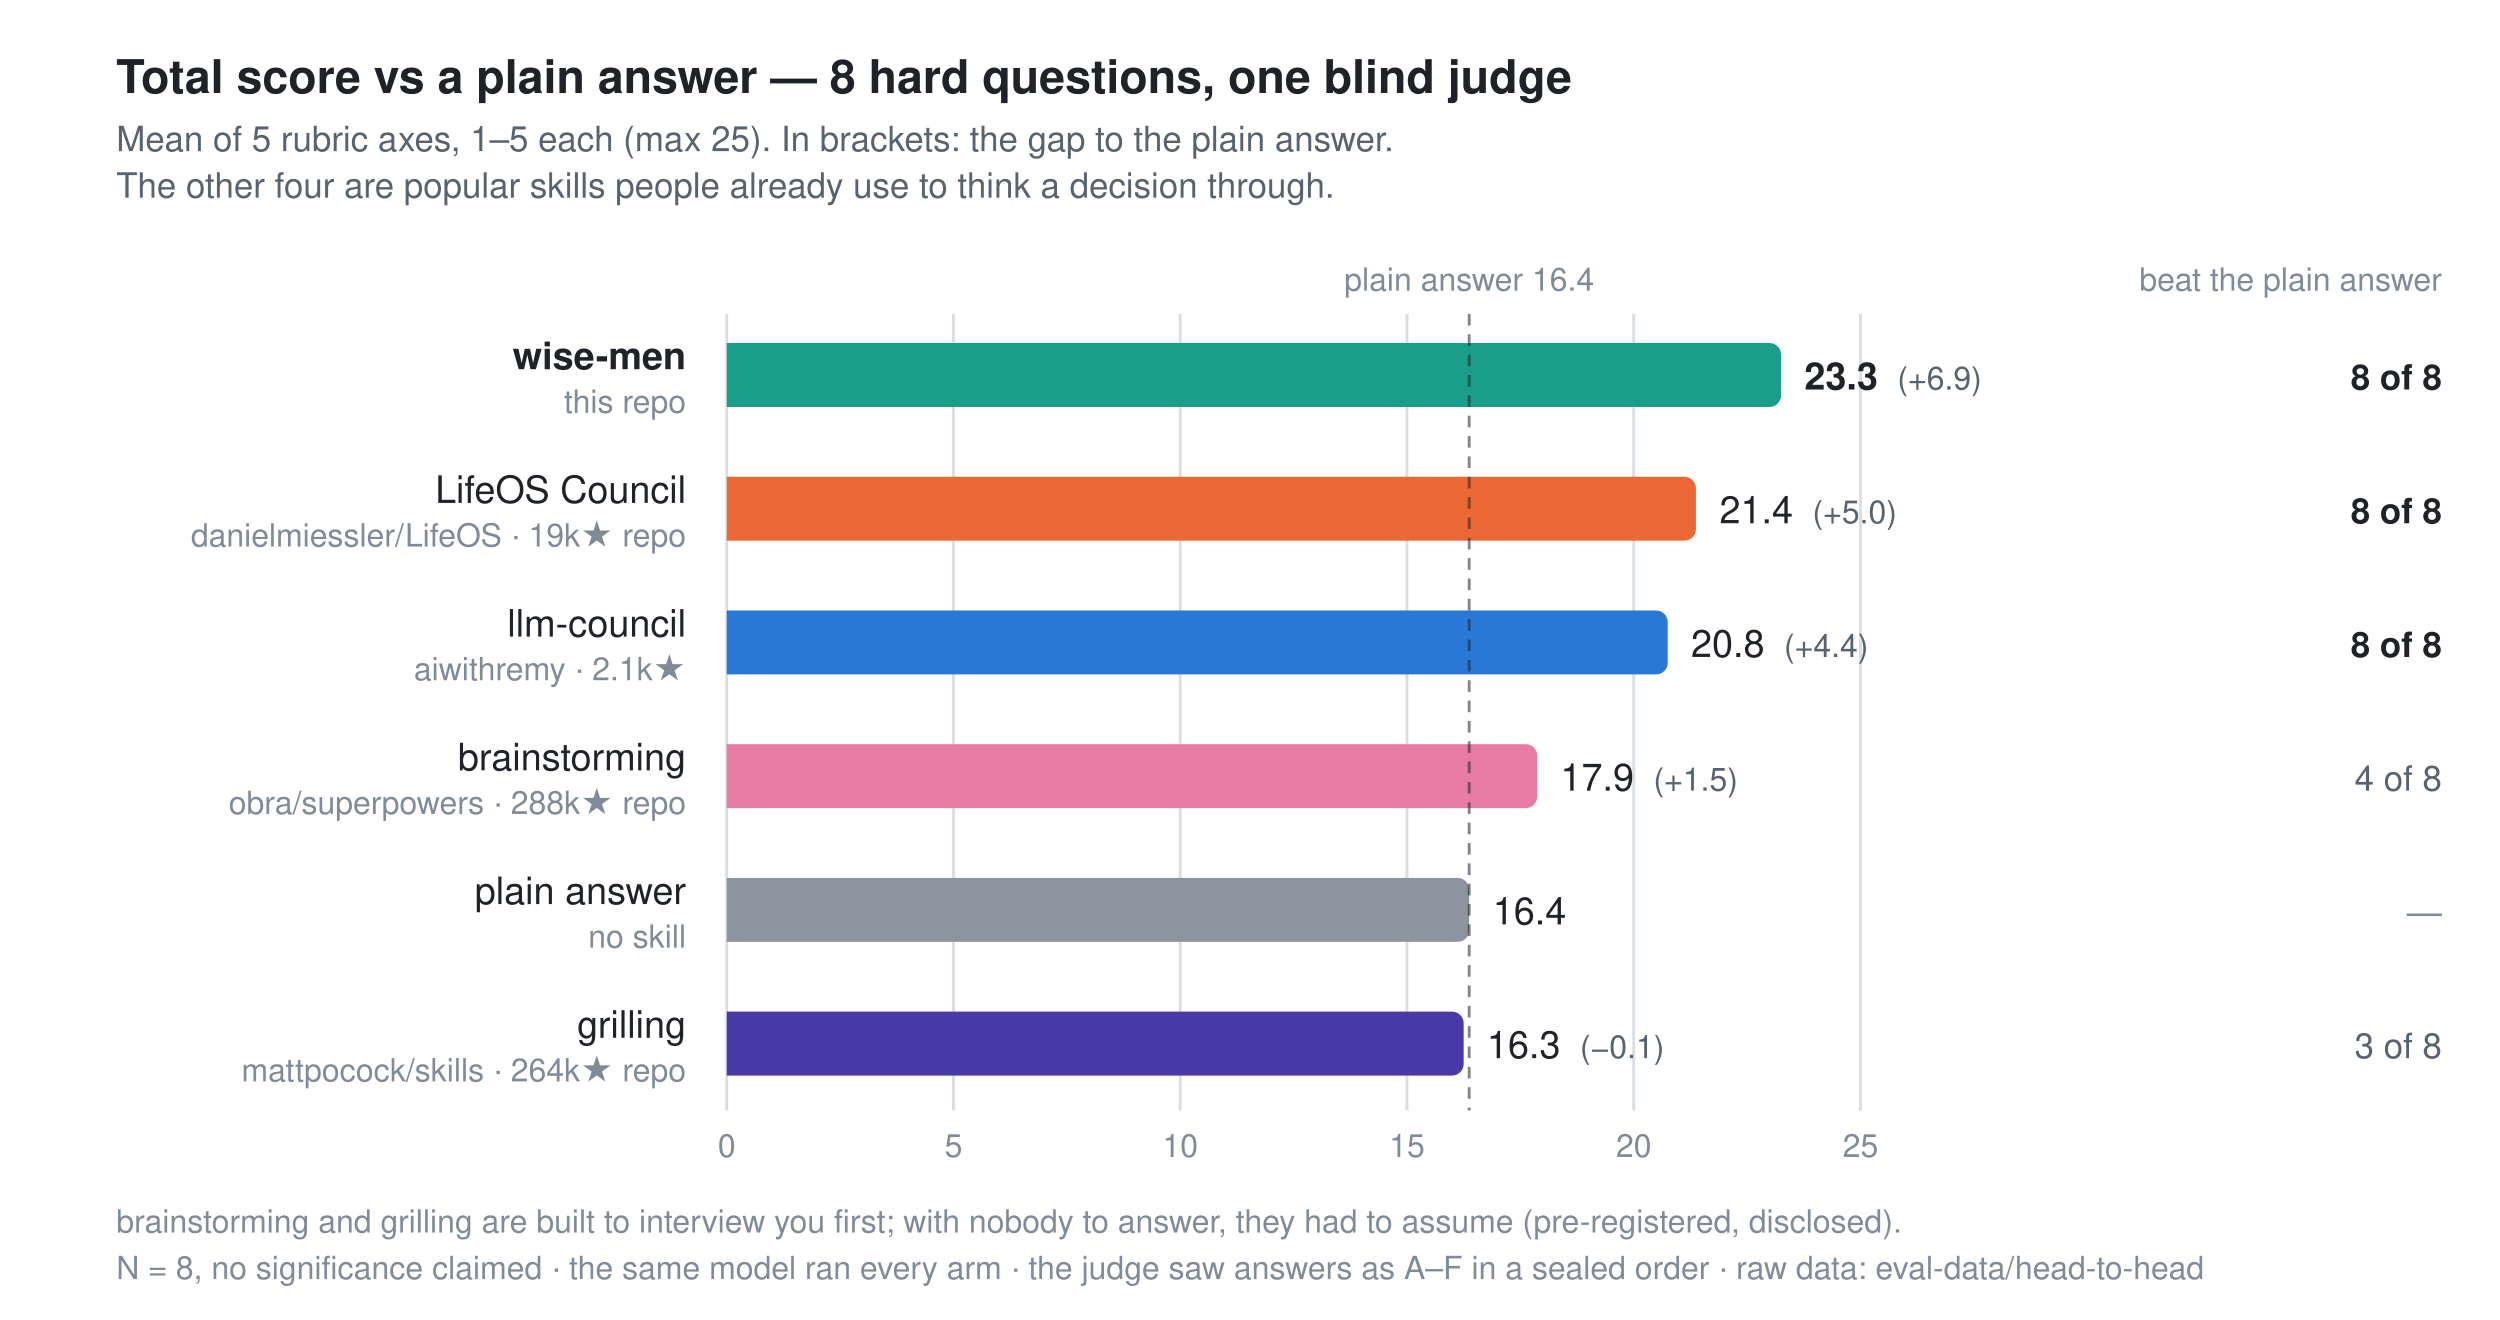
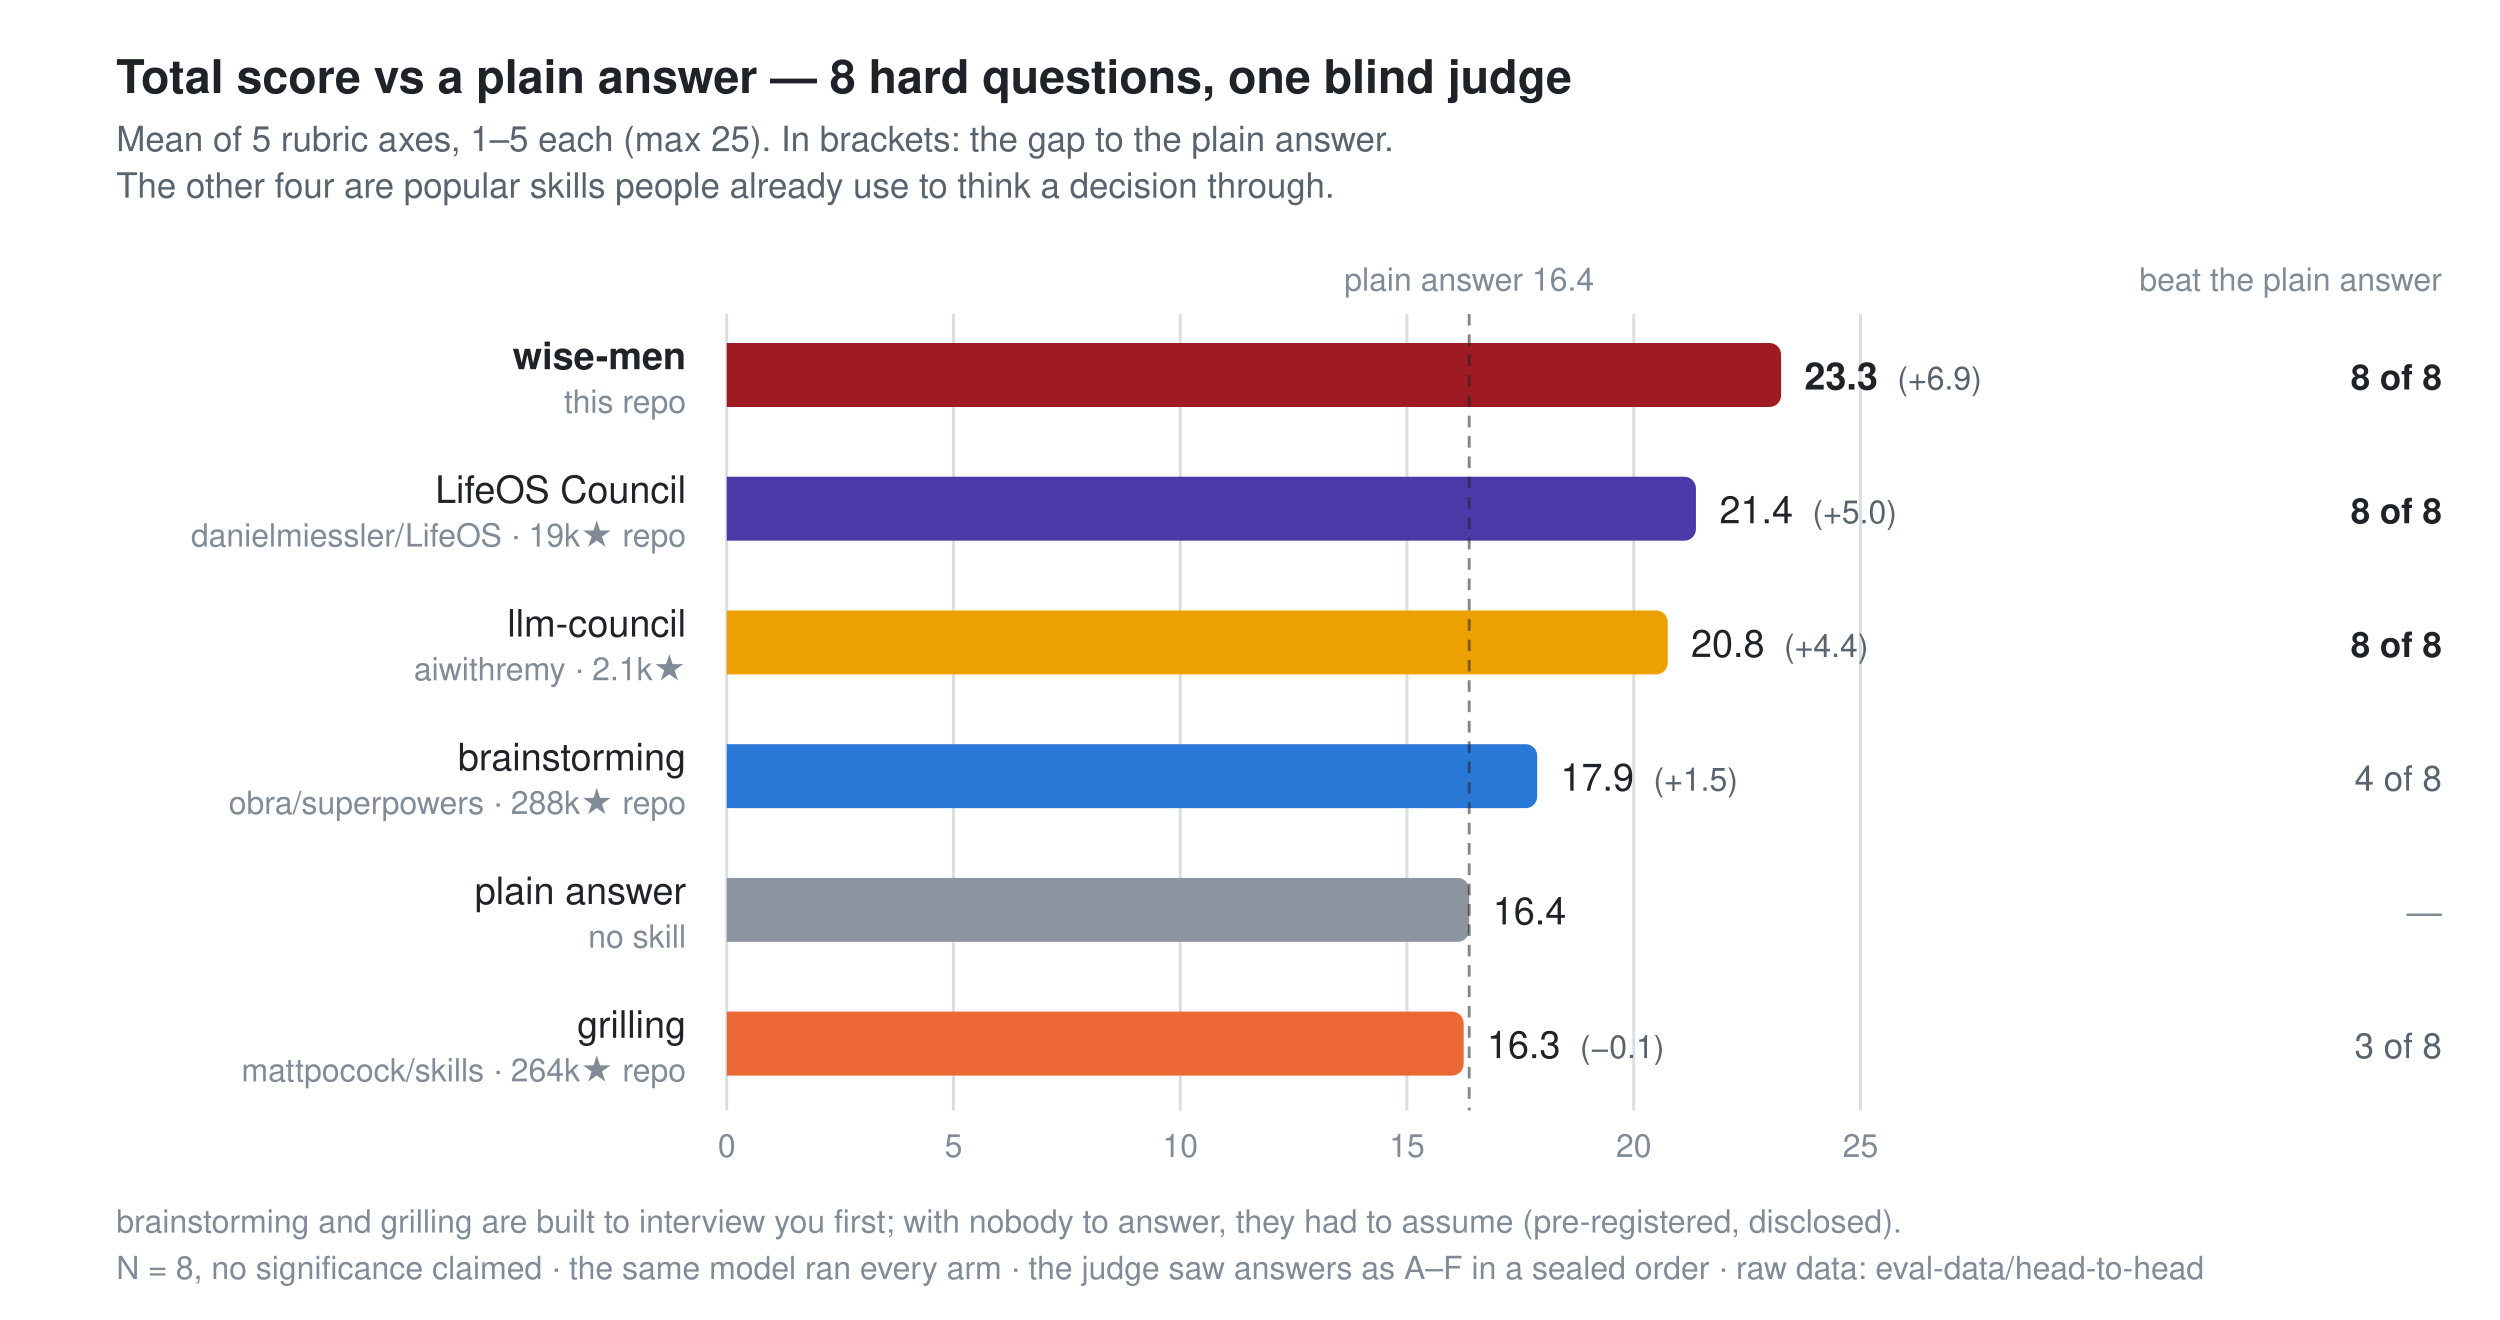
<svg xmlns="http://www.w3.org/2000/svg" viewBox="0 0 860 454" width="860" font-family="-apple-system, BlinkMacSystemFont, 'Segoe UI', Helvetica, Arial, sans-serif">
  <text x="40" y="32" font-size="16" font-weight="600" fill="#1f2328" text-anchor="start">Total score vs a plain answer — 8 hard questions, one blind judge</text>
  <text x="40" y="52" font-size="12" font-weight="400" fill="#59636e" text-anchor="start">Mean of 5 rubric axes, 1–5 each (max 25). In brackets: the gap to the plain answer.</text>
  <text x="40" y="68" font-size="12" font-weight="400" fill="#59636e" text-anchor="start">The other four are popular skills people already use to think a decision through.</text>
  <text x="840" y="100" font-size="11" font-weight="400" fill="#818b98" text-anchor="end">beat the plain answer</text>
  <line x1="250" y1="108" x2="250" y2="382" stroke="#d8dee4" stroke-width="1" />
  <text x="250" y="398" font-size="11" font-weight="400" fill="#818b98" text-anchor="middle">0</text>
  <line x1="328" y1="108" x2="328" y2="382" stroke="#d8dee4" stroke-width="1" />
  <text x="328" y="398" font-size="11" font-weight="400" fill="#818b98" text-anchor="middle">5</text>
  <line x1="406" y1="108" x2="406" y2="382" stroke="#d8dee4" stroke-width="1" />
  <text x="406" y="398" font-size="11" font-weight="400" fill="#818b98" text-anchor="middle">10</text>
  <line x1="484" y1="108" x2="484" y2="382" stroke="#d8dee4" stroke-width="1" />
  <text x="484" y="398" font-size="11" font-weight="400" fill="#818b98" text-anchor="middle">15</text>
  <line x1="562" y1="108" x2="562" y2="382" stroke="#d8dee4" stroke-width="1" />
  <text x="562" y="398" font-size="11" font-weight="400" fill="#818b98" text-anchor="middle">20</text>
  <line x1="640" y1="108" x2="640" y2="382" stroke="#d8dee4" stroke-width="1" />
  <text x="640" y="398" font-size="11" font-weight="400" fill="#818b98" text-anchor="middle">25</text>
  <text x="236" y="127" font-size="13" font-weight="700" fill="#1f2328" text-anchor="end">wise-men</text>
  <text x="236" y="142" font-size="11" font-weight="400" fill="#818b98" text-anchor="end">this repo</text>
-   <path d="M250,118h358.7a4,4 0 0 1 4,4v14a4,4 0 0 1 -4,4h-358.7z" fill="#1a9e8a" />
+   <path d="M250,118h358.7a4,4 0 0 1 4,4v14a4,4 0 0 1 -4,4h-358.7z" fill="#9e1b24" />
  <text x="620.7" y="134" font-size="13" font-weight="700" fill="#1f2328" text-anchor="start">23.3</text>
  <text x="652.7" y="134" font-size="11" font-weight="400" fill="#59636e" text-anchor="start">(+6.9)</text>
  <text x="840" y="134" font-size="12" font-weight="600" fill="#1f2328" text-anchor="end">8 of 8</text>
  <text x="236" y="173" font-size="13" font-weight="500" fill="#1f2328" text-anchor="end">LifeOS Council</text>
  <text x="236" y="188" font-size="11" font-weight="400" fill="#818b98" text-anchor="end">danielmiessler/LifeOS · 19k★ repo</text>
-   <path d="M250,164h329.4a4,4 0 0 1 4,4v14a4,4 0 0 1 -4,4h-329.4z" fill="#eb6834" />
+   <path d="M250,164h329.4a4,4 0 0 1 4,4v14a4,4 0 0 1 -4,4h-329.4z" fill="#4a3aa7" />
  <text x="591.5" y="180" font-size="13" font-weight="500" fill="#1f2328" text-anchor="start">21.4</text>
  <text x="623.5" y="180" font-size="11" font-weight="400" fill="#59636e" text-anchor="start">(+5.0)</text>
  <text x="840" y="180" font-size="12" font-weight="600" fill="#1f2328" text-anchor="end">8 of 8</text>
  <text x="236" y="219" font-size="13" font-weight="500" fill="#1f2328" text-anchor="end">llm-council</text>
  <text x="236" y="234" font-size="11" font-weight="400" fill="#818b98" text-anchor="end">aiwithremy · 2.1k★</text>
-   <path d="M250,210h319.7a4,4 0 0 1 4,4v14a4,4 0 0 1 -4,4h-319.7z" fill="#2a78d6" />
+   <path d="M250,210h319.7a4,4 0 0 1 4,4v14a4,4 0 0 1 -4,4h-319.7z" fill="#eda100" />
  <text x="581.7" y="226" font-size="13" font-weight="500" fill="#1f2328" text-anchor="start">20.8</text>
  <text x="613.7" y="226" font-size="11" font-weight="400" fill="#59636e" text-anchor="start">(+4.4)</text>
  <text x="840" y="226" font-size="12" font-weight="600" fill="#1f2328" text-anchor="end">8 of 8</text>
  <text x="236" y="265" font-size="13" font-weight="500" fill="#1f2328" text-anchor="end">brainstorming</text>
  <text x="236" y="280" font-size="11" font-weight="400" fill="#818b98" text-anchor="end">obra/superpowers · 288k★ repo</text>
-   <path d="M250,256h274.8a4,4 0 0 1 4,4v14a4,4 0 0 1 -4,4h-274.8z" fill="#e87ba4" />
+   <path d="M250,256h274.8a4,4 0 0 1 4,4v14a4,4 0 0 1 -4,4h-274.8z" fill="#2a78d6" />
  <text x="536.8" y="272" font-size="13" font-weight="500" fill="#1f2328" text-anchor="start">17.9</text>
  <text x="568.8" y="272" font-size="11" font-weight="400" fill="#59636e" text-anchor="start">(+1.5)</text>
  <text x="840" y="272" font-size="12" font-weight="400" fill="#59636e" text-anchor="end">4 of 8</text>
  <text x="236" y="311" font-size="13" font-weight="500" fill="#1f2328" text-anchor="end">plain answer</text>
  <text x="236" y="326" font-size="11" font-weight="400" fill="#818b98" text-anchor="end">no skill</text>
  <path d="M250,302h251.4a4,4 0 0 1 4,4v14a4,4 0 0 1 -4,4h-251.4z" fill="#8c959f" />
  <text x="513.5" y="318" font-size="13" font-weight="500" fill="#1f2328" text-anchor="start">16.4</text>
  <text x="840" y="318" font-size="12" font-weight="400" fill="#818b98" text-anchor="end">—</text>
  <text x="236" y="357" font-size="13" font-weight="500" fill="#1f2328" text-anchor="end">grilling</text>
  <text x="236" y="372" font-size="11" font-weight="400" fill="#818b98" text-anchor="end">mattpocock/skills · 264k★ repo</text>
-   <path d="M250,348h249.5a4,4 0 0 1 4,4v14a4,4 0 0 1 -4,4h-249.5z" fill="#4a3aa7" />
+   <path d="M250,348h249.5a4,4 0 0 1 4,4v14a4,4 0 0 1 -4,4h-249.5z" fill="#eb6834" />
  <text x="511.5" y="364" font-size="13" font-weight="500" fill="#1f2328" text-anchor="start">16.3</text>
  <text x="543.5" y="364" font-size="11" font-weight="400" fill="#59636e" text-anchor="start">(−0.1)</text>
  <text x="840" y="364" font-size="12" font-weight="400" fill="#59636e" text-anchor="end">3 of 8</text>
  <line x1="505.4" y1="108" x2="505.4" y2="382" stroke="#1f2328" stroke-width="1" stroke-opacity="0.55" stroke-dasharray="4 3" />
  <text x="505.4" y="100" font-size="11" font-weight="400" fill="#818b98" text-anchor="middle">plain answer 16.4</text>
  <text x="40" y="424" font-size="11" font-weight="400" fill="#818b98" text-anchor="start">brainstorming and grilling are built to interview you first; with nobody to answer, they had to assume (pre-registered, disclosed).</text>
  <text x="40" y="440" font-size="11" font-weight="400" fill="#818b98" text-anchor="start">N = 8, no significance claimed · the same model ran every arm · the judge saw answers as A–F in a sealed order · raw data: eval-data/head-to-head</text>
</svg>
